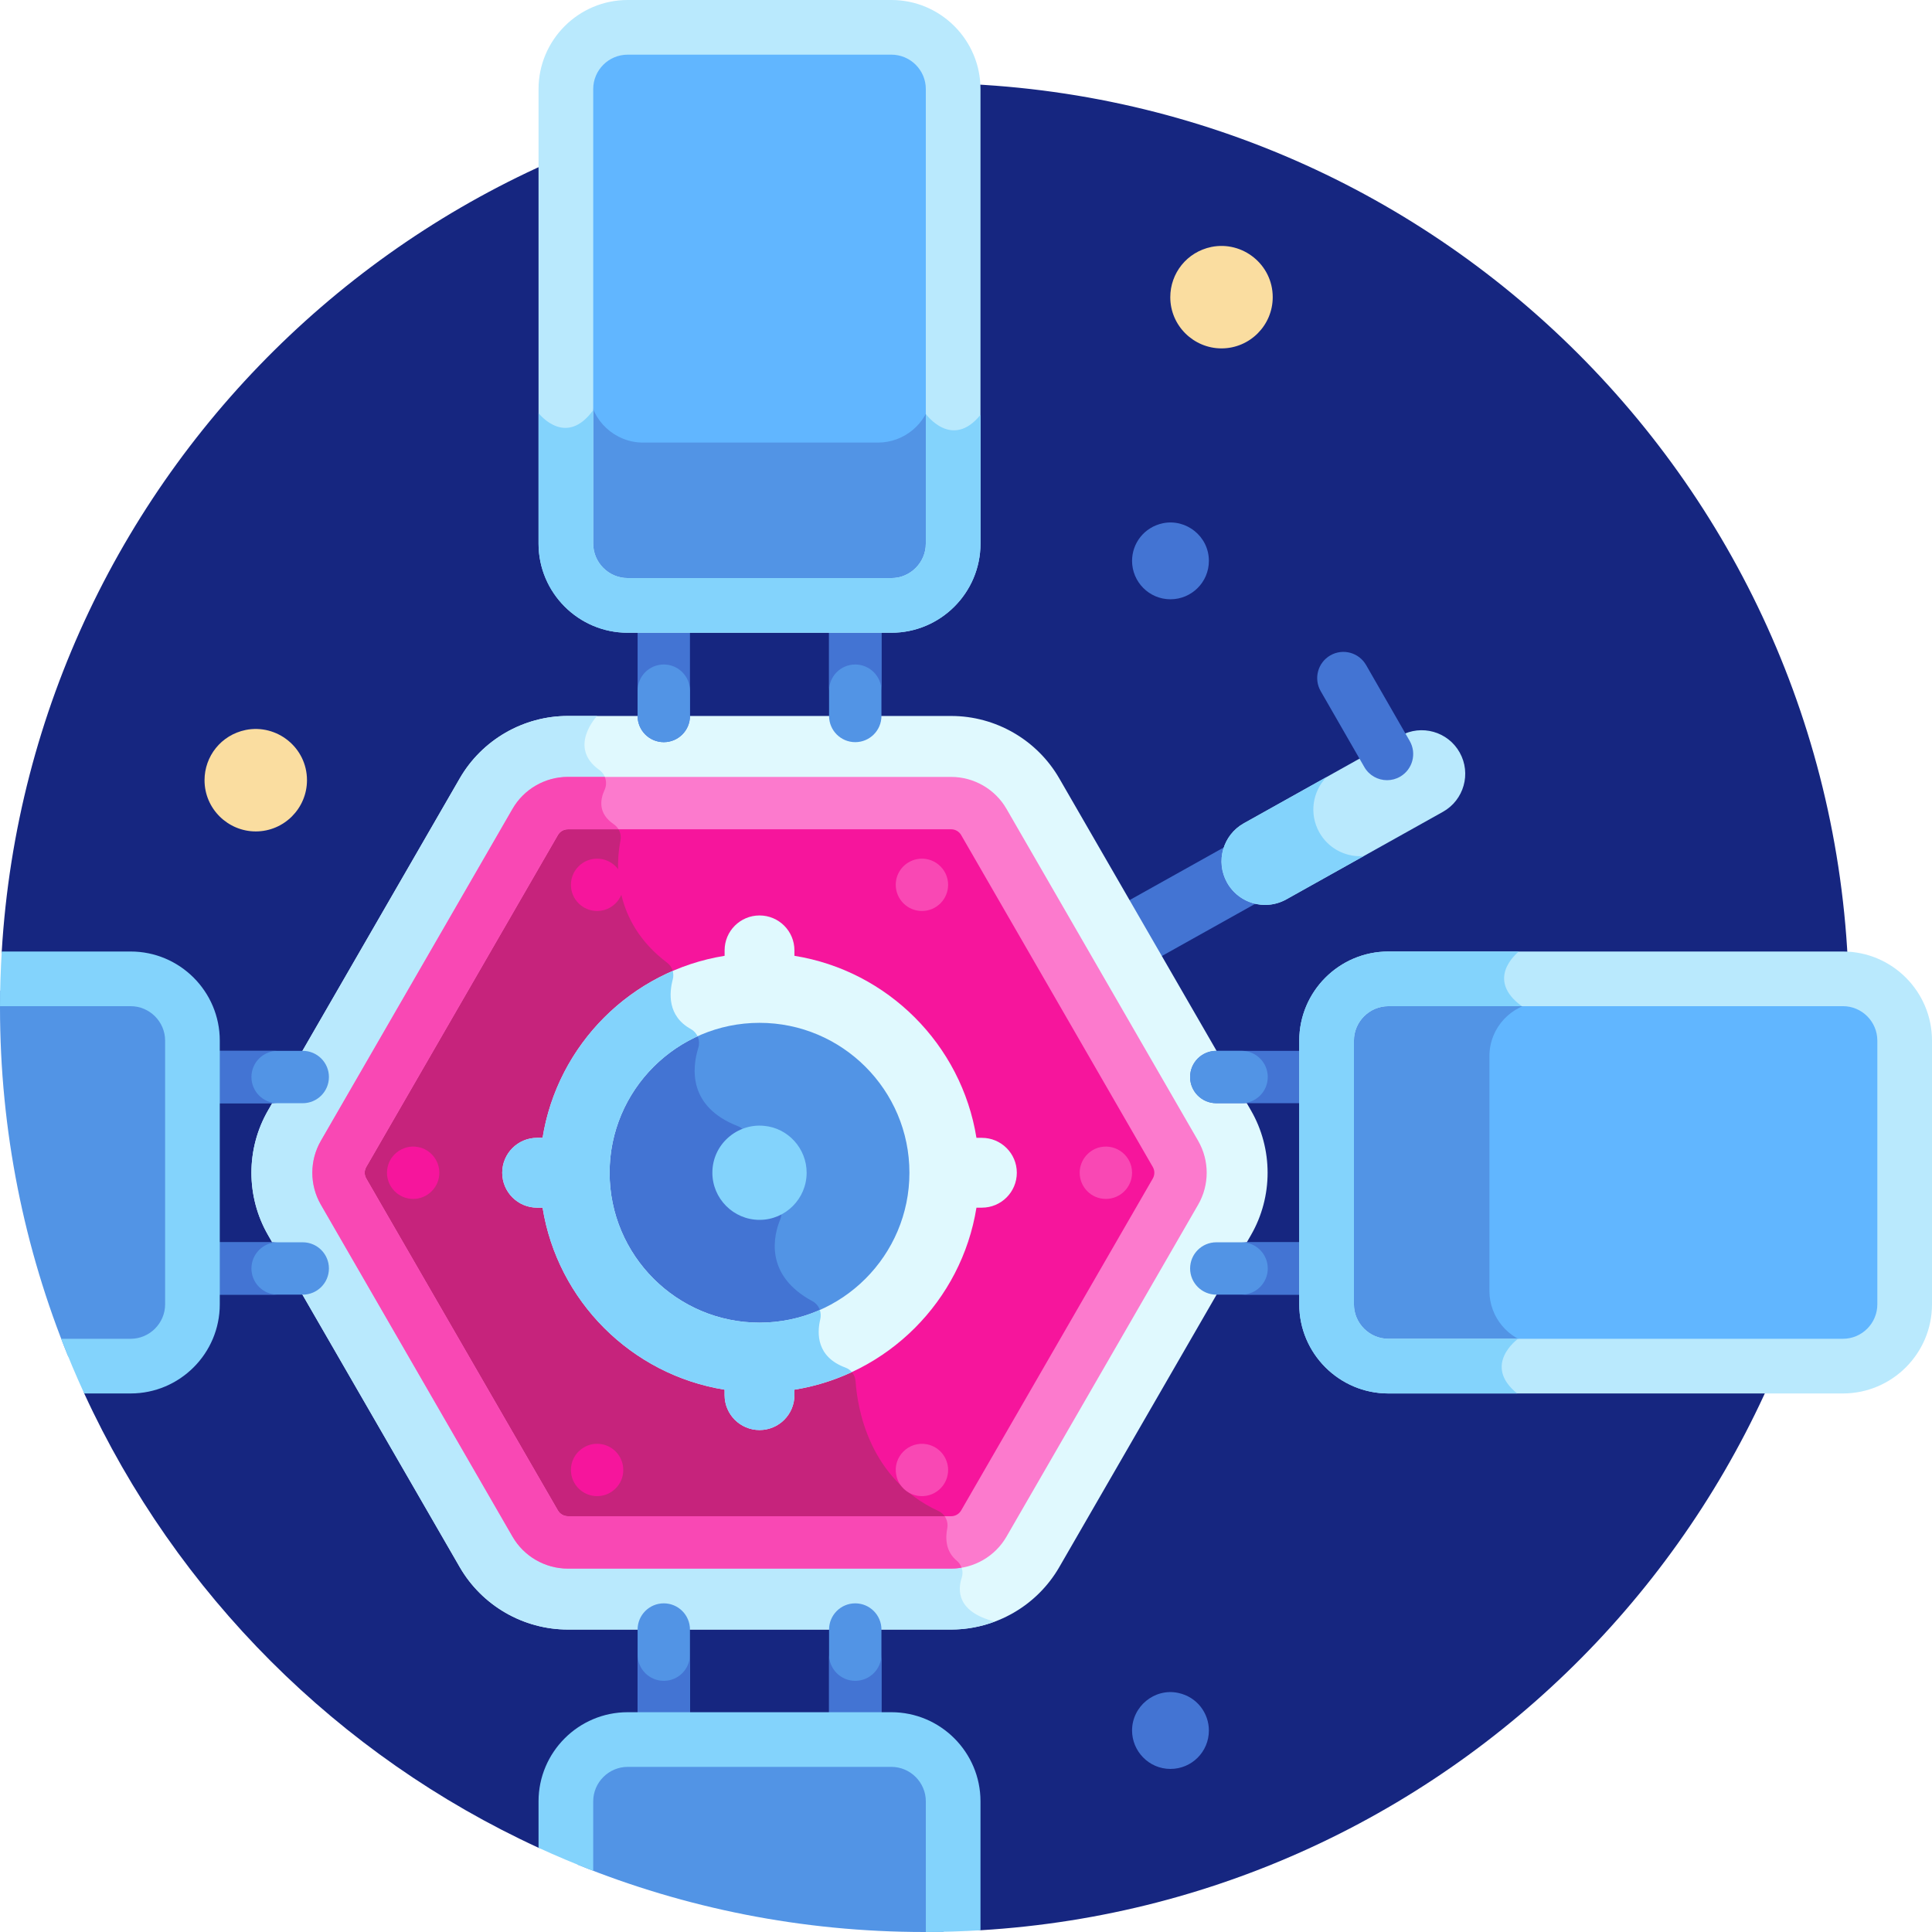
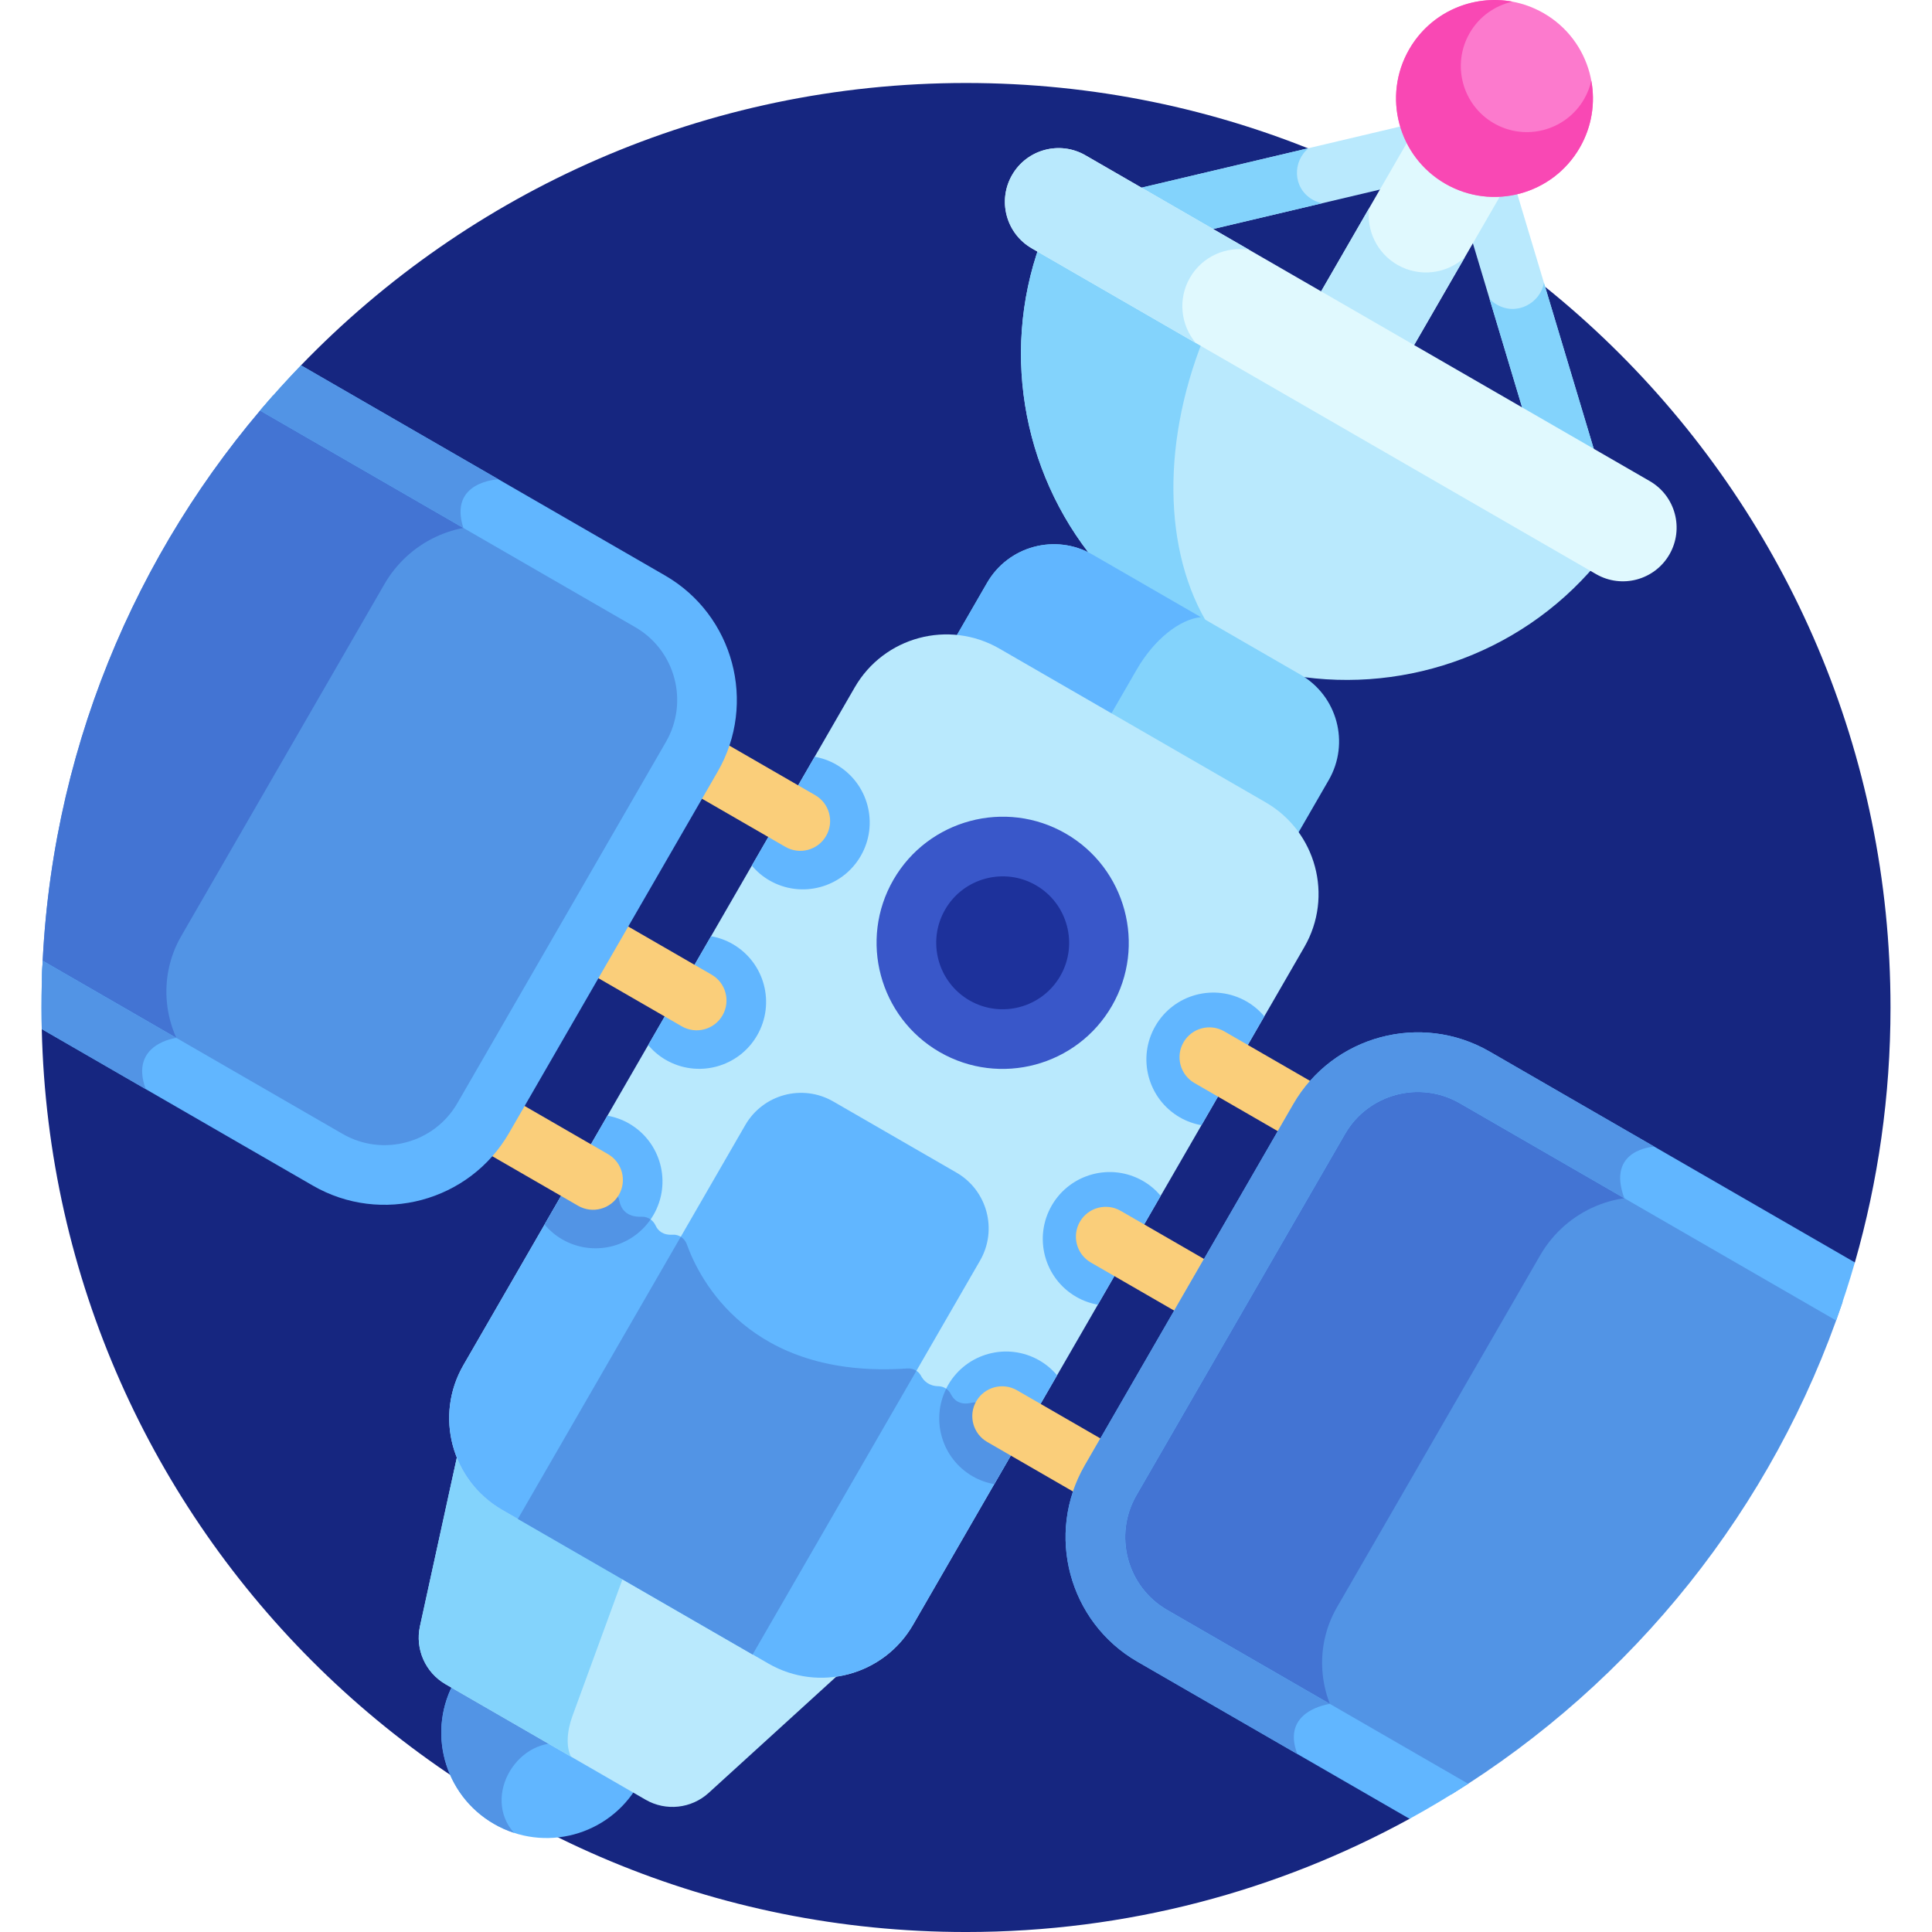
- <svg xmlns="http://www.w3.org/2000/svg" height="512pt" viewBox="0 0 512 512" width="512pt">
-   <path d="m245 22c-130.324 0-236.867 101.762-244.539 230.16l21.859 117.121c24.434 53.102 67.297 95.965 120.398 120.398l117.121 21.859c128.398-7.672 230.16-114.215 230.16-244.539 0-135.309-109.691-245-245-245zm0 0" fill="#162680" />
-   <path d="m327.746 232.184c-1.594-2.848-1.84-6.086-.961-8.98l-28.734 16.062 8.555 14.812 28.984-16.203c-3.203-.637-6.121-2.613-7.844-5.691zm0 0" fill="#4374d3" />
-   <path d="m252.074 431.844h-101.59c-11.777 0-22.75-6.336-28.641-16.535l-50.797-87.984c-5.887-10.195-5.887-22.871 0-33.066l50.797-87.984c5.891-10.199 16.863-16.535 28.641-16.535h101.59c11.777 0 22.75 6.336 28.641 16.535l50.797 87.984c5.887 10.195 5.887 22.871 0 33.066l-50.797 87.984c-5.887 10.199-16.863 16.535-28.641 16.535zm0 0" fill="#e0f9fe" />
-   <path d="m150.484 189.738c-11.777 0-22.75 6.336-28.641 16.535l-50.797 87.984c-5.887 10.195-5.887 22.871 0 33.066l50.797 87.984c5.891 10.199 16.863 16.535 28.641 16.535h101.59c4 0 7.902-.75 11.551-2.113-9.949-2.527-9.887-8.188-8.75-11.656.527-1.609-.012-3.387-1.316-4.469-2.984-2.465-3.031-5.98-2.531-8.531.371-1.902-.551-3.816-2.312-4.629-18.41-8.496-21.488-27.223-21.98-34.395-.109-1.621-1.141-3.059-2.668-3.617-7.68-2.828-7.594-9.027-6.68-12.855.445-1.859-.352-3.816-2.039-4.723-13.031-7.008-10.238-17.664-8.59-21.66.449-1.09.426-2.309-.066-3.375l-8.816-19.199c-.457-.992-1.289-1.77-2.309-2.168-13.238-5.152-12.18-15.379-10.5-20.797.594-1.918-.219-3.977-1.977-4.941-6.254-3.445-5.746-9.602-4.801-13.148.438-1.637-.105-3.391-1.461-4.41-14.645-11-13.629-26.09-12.398-32.41.328-1.676-.379-3.371-1.793-4.328-4.141-2.801-3.633-6.438-2.43-9.047.883-1.91.293-4.129-1.418-5.355-8.426-6.031-.551-14.277-.551-14.277zm0 0" fill="#b9e9fd" />
-   <path d="m150.484 212.828c-3.555 0-6.867 1.914-8.645 4.992l-50.797 87.98c-1.777 3.078-1.777 6.902 0 9.98l50.797 87.98c1.777 3.078 5.09 4.992 8.645 4.992h101.59c3.555 0 6.867-1.914 8.645-4.992l50.797-87.98c1.777-3.078 1.777-6.902 0-9.98l-50.797-87.98c-1.777-3.078-5.09-4.992-8.645-4.992zm0 0" fill="#f6159c" />
-   <path d="m251.027 405.078c.371-1.902-.551-3.82-2.312-4.633-18.41-8.492-21.488-27.223-21.98-34.395-.109-1.621-1.141-3.059-2.668-3.617-7.68-2.824-7.594-9.027-6.68-12.852.445-1.863-.352-3.816-2.039-4.727-13.031-7.008-10.238-17.664-8.59-21.66.449-1.086.426-2.305-.066-3.375l-8.816-19.195c-.457-.996-1.289-1.773-2.309-2.172-13.238-5.152-12.18-15.379-10.5-20.797.594-1.914-.219-3.973-1.977-4.941-6.254-3.445-5.746-9.598-4.801-13.145.438-1.641-.105-3.395-1.461-4.414-14.645-11-13.629-26.086-12.398-32.41.328-1.672-.379-3.371-1.793-4.328-2.504-1.695-3.305-3.695-3.281-5.59h-8.871c-3.551 0-6.867 1.914-8.641 4.992l-50.797 87.98c-1.777 3.078-1.777 6.902 0 9.98l50.797 87.98c1.773 3.078 5.09 4.992 8.641 4.992h100.395c-.18-1.297-.07-2.578.148-3.676zm0 0" fill="#c6237c" />
-   <path d="m252.074 415.691h-101.59c-6.027 0-11.641-3.242-14.652-8.461l-50.797-87.98c-3.012-5.219-3.012-11.699 0-16.918l50.797-87.98c3.012-5.219 8.625-8.461 14.652-8.461h101.59c6.027 0 11.641 3.242 14.656 8.461l50.793 87.98c3.016 5.219 3.016 11.699 0 16.918l-50.793 87.98c-3.012 5.219-8.629 8.461-14.656 8.461zm-101.59-195.922c-1.082 0-2.094.582-2.637 1.52l-50.793 87.98c-.543.938-.543 2.105 0 3.043l50.793 87.98c.535.926 1.57 1.52 2.637 1.52h101.59c1.086 0 2.094-.582 2.637-1.52l50.797-87.98c.539-.938.539-2.105 0-3.043l-50.797-87.98c-.535-.926-1.566-1.52-2.637-1.52zm0 0" fill="#fc7acd" />
-   <path d="m254.832 415.453c-.246-.703-.676-1.348-1.273-1.844-2.984-2.469-3.031-5.98-2.531-8.531.227-1.172-.035-2.344-.68-3.262h-99.863c-1.066 0-2.102-.598-2.633-1.523l-50.797-87.98c-.543-.938-.543-2.102 0-3.043l50.797-87.98c.539-.938 1.551-1.52 2.633-1.52h13.43c-.316-.527-.746-.992-1.277-1.352-4.141-2.801-3.633-6.438-2.43-9.047.527-1.141.52-2.395.066-3.48h-9.789c-6.023 0-11.641 3.242-14.652 8.461l-50.797 87.98c-3.012 5.219-3.012 11.699 0 16.918l50.797 87.98c3.016 5.219 8.629 8.461 14.652 8.461h101.594c.93 0 1.852-.086 2.754-.238zm0 0" fill="#f948b4" />
-   <path d="m250.262 310.789c0 27.055-21.93 48.984-48.98 48.984s-48.98-21.93-48.98-48.984c0-27.051 21.93-48.98 48.98-48.98s48.98 21.93 48.98 48.98zm0 0" fill="#5294e5" />
-   <path d="m201.281 359.773c5.77 0 11.305-1.008 16.449-2.84-1.074-2.543-.836-5.293-.344-7.355.445-1.859-.352-3.816-2.039-4.723-13.035-7.008-10.238-17.664-8.59-21.66.445-1.09.426-2.309-.066-3.375l-8.816-19.199c-.457-.992-1.289-1.77-2.312-2.168-13.238-5.152-12.18-15.379-10.496-20.797.594-1.918-.219-3.977-1.977-4.941-2.559-1.41-3.973-3.273-4.703-5.227-15.512 8.219-26.086 24.523-26.086 43.301 0 27.055 21.93 48.984 48.98 48.984zm0 0" fill="#4374d3" />
-   <path d="m335.598 239.805c-4.16.117-8.242-2.023-10.418-5.91-3.109-5.566-1.121-12.598 4.445-15.711l41.5-23.199c5.566-3.109 12.602-1.121 15.711 4.445 3.109 5.562 1.121 12.598-4.445 15.711l-41.5 23.199c-1.68.938-3.492 1.414-5.293 1.465zm0 0" fill="#b9e9fd" />
-   <path d="m360.789 226.902c-4.461.129-8.84-2.168-11.168-6.332-2.723-4.875-1.793-10.793 1.887-14.617l-21.883 12.23c-5.562 3.113-7.555 10.145-4.441 15.711 2.172 3.887 6.254 6.027 10.418 5.91 1.797-.051 3.609-.527 5.293-1.465l20.559-11.496c-.223.02-.441.055-.664.059zm0 0" fill="#83d3fc" />
-   <path d="m367.578 206.758c-2.402 0-4.738-1.25-6.02-3.484l-11.566-20.121c-1.906-3.324-.762-7.562 2.562-9.473 3.32-1.91 7.562-.766 9.473 2.559l11.562 20.121c1.91 3.324.766 7.566-2.559 9.477-1.09.625-2.277.922-3.453.922zm0 0" fill="#4374d3" />
-   <path d="m244.32 241.422c-3.809 0-6.938-3.094-6.938-6.938 0-3.293 2.289-6.117 5.59-6.801 4.344-.848 8.289 2.496 8.289 6.801 0 3.801-3.074 6.938-6.941 6.938zm0 0" fill="#f948b4" />
-   <path d="m293.066 317.727c-3.902 0-6.938-3.168-6.938-6.938 0-3.496 2.602-6.242 5.578-6.801 4.219-.844 8.301 2.375 8.301 6.801 0 3.82-3.102 6.938-6.941 6.938zm0 0" fill="#f948b4" />
-   <path d="m109.492 317.727c-3.898 0-6.938-3.188-6.938-6.938 0-4.402 4.07-7.648 8.297-6.801 3.148.59 5.578 3.445 5.578 6.801 0 3.848-3.129 6.938-6.938 6.938zm0 0" fill="#f6159c" />
-   <path d="m158.238 241.422c-3.836 0-6.938-3.105-6.938-6.93 0-4.363 3.984-7.652 8.297-6.809 3.332.707 5.578 3.531 5.578 6.809 0 3.859-3.152 6.93-6.938 6.93zm0 0" fill="#f6159c" />
-   <path d="m244.32 396.492c-3.348 0-6.207-2.414-6.797-5.578-.988-4.812 3.285-9.117 8.156-8.16 3.406.707 5.582 3.645 5.582 6.801 0 3.84-3.113 6.938-6.941 6.938zm0 0" fill="#f948b4" />
-   <path d="m158.238 396.492c-3.773 0-6.938-3.059-6.938-6.938 0-4.445 4.121-7.66 8.297-6.801 3.191.609 5.578 3.473 5.578 6.801 0 3.902-3.172 6.938-6.938 6.938zm0 0" fill="#f6159c" />
-   <path d="m80.23 292.359h-24.902c-3.832 0-6.938-3.105-6.938-6.938s3.105-6.938 6.938-6.938h24.902c3.832 0 6.938 3.105 6.938 6.938s-3.105 6.938-6.938 6.938zm0 0" fill="#5294e5" />
-   <path d="m80.23 343.098h-24.902c-3.832 0-6.938-3.105-6.938-6.938 0-3.832 3.105-6.938 6.938-6.938h24.902c3.832 0 6.938 3.105 6.938 6.938 0 3.832-3.105 6.938-6.938 6.938zm0 0" fill="#5294e5" />
-   <g fill="#4374d3">
-     <path d="m66.633 285.422c0-3.832 3.105-6.938 6.938-6.938h-18.242c-3.832 0-6.938 3.105-6.938 6.938s3.105 6.938 6.938 6.938h18.242c-3.832 0-6.938-3.105-6.938-6.938zm0 0" />
-     <path d="m66.633 336.16c0-3.832 3.105-6.938 6.938-6.938h-18.242c-3.832 0-6.938 3.105-6.938 6.938 0 3.832 3.105 6.938 6.938 6.938h18.242c-3.832 0-6.938-3.105-6.938-6.938zm0 0" />
-     <path d="m347.23 292.359h-24.898c-3.832 0-6.941-3.105-6.941-6.938s3.105-6.938 6.941-6.938h24.898c3.836 0 6.941 3.105 6.941 6.938s-3.105 6.938-6.941 6.938zm0 0" />
+ <svg xmlns="http://www.w3.org/2000/svg" height="511pt" viewBox="-10 0 511 511.994" width="511pt">
+   <path d="m481.059 334.555c6.145-21.461 9.441-44.125 9.441-67.562 0-135.309-109.691-245-245.004-245-69.191 0-131.676 28.691-176.227 74.816l-68.699 175.91c3.043 132.664 111.531 239.277 244.93 239.277 42.598 0 82.648-10.879 117.547-30zm0 0" fill="#162680" />
+   <path d="m308.527 61.27 62.523-14.777c4.035-.957 6.535-5.004 5.582-9.039-.953-4.039-5-6.539-9.039-5.586l-78.043 18.445zm0 0" fill="#b9e9fd" />
+   <path d="m337.328 52.898c-5.359-3.094-5.293-10.273-.996-13.641l-46.781 11.055 18.977 10.957 31.375-7.418c-1.531-.297-2.508-.93-2.574-.953zm0 0" fill="#83d3fc" />
+   <path d="m393.602 110.387 18.977 10.957-23.047-76.809c-1.191-3.977-5.383-6.23-9.355-5.039-3.973 1.191-6.23 5.383-5.035 9.355zm0 0" fill="#b9e9fd" />
+   <path d="m398.664 74.965c-.977 5.328-7.156 8.836-12.508 5.746-.715-.41-1.355-.926-1.914-1.52l9.359 31.195 18.977 10.957zm0 0" fill="#83d3fc" />
+   <path d="m265.133 64.641c-10.723 29.816-4.047 62.945 16.496 86.262l47.797 27.598c30.465 6.129 62.496-4.652 82.953-28.844zm0 0" fill="#b9e9fd" />
+   <path d="m308.461 89.66-43.328-25.016c-10.723 29.812-4.047 62.941 16.496 86.258l29.617 17.102c-13.195-19.18-14.473-49.066-2.785-78.344zm0 0" fill="#83d3fc" />
+   <path d="m120.41 483.348c13.352 7.711 30.426 3.137 38.133-10.215l-48.352-27.918c-7.707 13.352-3.133 30.426 10.219 38.133zm0 0" fill="#61b6ff" />
+   <path d="m139.605 462.195-29.41-16.98c-7.711 13.352-3.137 30.426 10.219 38.133 1.707.988 3.477 1.773 5.281 2.363-8.664-9.828 1.238-26.027 13.91-23.516zm0 0" fill="#5294e5" />
+   <path d="m194.176 439.023-70.543-40.727c-5.289-3.055-9.203-7.574-11.535-12.746l-1.219-.703-10.082 46.113c-1.324 6.059 1.422 12.277 6.797 15.379l52.996 30.598c5.371 3.102 12.129 2.371 16.715-1.805l34.895-31.789-1.219-.703c-5.645.566-11.516-.562-16.805-3.617zm0 0" fill="#b9e9fd" />
+   <path d="m141.23 454.68 13.965-38.16-31.559-18.223c-5.293-3.055-9.203-7.574-11.539-12.746l-1.219-.703-10.082 46.113c-1.324 6.059 1.426 12.277 6.797 15.379l33.215 19.176c-1.258-2.539-1.164-6.5.422-10.836zm0 0" fill="#83d3fc" />
+   <path d="m253.297 173.715 70.543 40.723c3.562 2.062 6.5 4.789 8.754 7.93l9.031-15.641c5.648-9.785 2.297-22.293-7.484-27.938l-55.117-31.824c-9.781-5.648-22.289-2.293-27.938 7.488l-9.031 15.641c3.848.383 7.676 1.559 11.242 3.621zm0 0" fill="#83d3fc" />
+   <path d="m290.73 177.457c4.648-8.055 11.41-13.332 17.008-13.91l-28.715-16.582c-9.785-5.648-22.293-2.297-27.938 7.488l-9.031 15.641c3.848.383 7.676 1.559 11.242 3.621l29.695 17.141zm0 0" fill="#61b6ff" />
+   <path d="m193.121 440.848-70.539-40.723c-13.43-7.754-18.027-24.922-10.277-38.348l103.703-179.613c7.75-13.43 24.918-18.027 38.344-10.277l70.539 40.727c13.426 7.754 18.027 24.922 10.277 38.348l-103.703 179.613c-7.75 13.426-24.918 18.027-38.344 10.273zm0 0" fill="#b9e9fd" />
+   <path d="m249.68 372.191c-.828-.492-1.82-.672-2.754-.445-3.156.754-4.707-.812-5.465-2.34-.609-1.234-1.883-2.02-3.258-2.047-2.609-.047-3.957-1.477-4.645-2.789-.688-1.305-2.141-2.02-3.609-1.918-41.879 2.898-55.129-23.695-58.445-32.926-.559-1.559-2.062-2.621-3.715-2.52-2.645.16-3.922-1.086-4.535-2.41-.672-1.441-2.07-2.418-3.66-2.352-4.395.184-5.629-2.469-5.965-4.246-.199-1.043-.781-1.973-1.676-2.539l-9.535-6.035-30.113 52.152c-7.75 13.426-3.148 30.594 10.277 38.348l70.539 40.723c13.426 7.754 30.594 3.152 38.348-10.273l29.758-51.547zm0 0" fill="#61b6ff" />
+   <path d="m267.973 227.758c-12.203-7.047-27.812-2.867-34.859 9.34-7.051 12.207-2.867 27.816 9.34 34.863 12.207 7.047 27.816 2.867 34.863-9.34 7.047-12.207 2.863-27.816-9.344-34.863zm0 0" fill="#1d319b" />
+   <path d="m242.969 310.746-32.641-18.844c-8.168-4.715-18.609-1.918-23.324 6.25l-60.262 104.375 62.215 35.918 60.262-104.371c4.715-8.168 1.914-18.613-6.25-23.328zm0 0" fill="#61b6ff" />
+   <path d="m188.957 438.445 43.398-75.172c-.695-.453-1.547-.68-2.406-.621-41.883 2.895-55.129-23.695-58.445-32.926-.301-.836-.875-1.52-1.594-1.969l-43.168 74.77zm0 0" fill="#5294e5" />
+   <path d="m363.199 93.27 24.805-42.961c-4.879.27-9.891-.828-14.438-3.453-4.551-2.625-8-6.418-10.211-10.773l-24.801 42.957zm0 0" fill="#e0f9fe" />
+   <path d="m359.805 70.172c-5.43-3.137-8.191-9.121-7.484-14.977l-13.766 23.844 24.648 14.227 14.465-25.055c-4.758 4.367-11.977 5.359-17.863 1.961zm0 0" fill="#b9e9fd" />
+   <path d="m412.473 152.145-149.543-86.34c-6.809-3.93-9.137-12.633-5.211-19.438 3.93-6.805 12.633-9.137 19.441-5.207l149.543 86.336c6.805 3.93 9.137 12.633 5.207 19.441-3.93 6.805-12.633 9.137-19.438 5.207zm0 0" fill="#e0f9fe" />
+   <path d="m304.859 73.582c3.277-5.68 9.672-8.414 15.777-7.324l-43.477-25.098c-6.805-3.934-15.508-1.602-19.438 5.207-3.93 6.805-1.598 15.508 5.207 19.438l43.477 25.102c-3.996-4.738-4.824-11.648-1.547-17.324zm0 0" fill="#b9e9fd" />
+   <path d="m238.508 278.801c-15.961-9.215-21.453-29.699-12.238-45.66 9.219-15.965 29.703-21.453 45.664-12.238 15.961 9.219 21.453 29.703 12.234 45.664-9.215 15.961-29.699 21.449-45.66 12.234zm25.52-44.203c-8.41-4.855-19.207-1.965-24.062 6.449-4.859 8.41-1.965 19.203 6.449 24.062 8.41 4.855 19.203 1.965 24.062-6.449 4.855-8.41 1.965-19.207-6.449-24.062zm0 0" fill="#3957c9" />
+   <g fill="#61b6ff">
+     <path d="m307.898 298.188 16.656-28.848c-1.285-1.523-2.836-2.867-4.664-3.922-8.477-4.895-19.312-1.992-24.207 6.484-4.895 8.477-1.992 19.312 6.484 24.207 1.828 1.055 3.77 1.727 5.73 2.078zm0 0" />
+     <path d="m280.441 345.75 16.656-28.852c-1.289-1.523-2.84-2.863-4.668-3.922-8.473-4.891-19.312-1.988-24.207 6.488-4.891 8.477-1.988 19.312 6.488 24.207 1.828 1.055 3.766 1.723 5.73 2.078zm0 0" />
+     <path d="m252.98 393.309 16.656-28.848c-1.285-1.523-2.836-2.867-4.664-3.922-8.477-4.895-19.312-1.988-24.207 6.484-4.895 8.477-1.992 19.312 6.484 24.207 1.828 1.055 3.77 1.727 5.73 2.078zm0 0" />
  </g>
-   <path d="m347.23 343.098h-24.898c-3.832 0-6.941-3.105-6.941-6.938 0-3.832 3.105-6.938 6.941-6.938h24.898c3.836 0 6.941 3.105 6.941 6.938 0 3.832-3.105 6.938-6.941 6.938zm0 0" fill="#5294e5" />
-   <path d="m335.973 285.422c0-3.832-3.105-6.938-6.941-6.938h-6.703c-3.832 0-6.938 3.105-6.938 6.938s3.105 6.938 6.938 6.938h6.703c3.836 0 6.941-3.105 6.941-6.938zm0 0" fill="#5294e5" />
-   <path d="m347.23 329.223h-18.195c3.832 0 6.938 3.105 6.938 6.938 0 3.832-3.105 6.938-6.938 6.938h18.195c3.832 0 6.941-3.105 6.941-6.938 0-3.832-3.109-6.938-6.941-6.938zm0 0" fill="#4374d3" />
-   <path d="m182.848 431.844v24.898c0 3.832-3.105 6.941-6.938 6.941-3.832 0-6.938-3.109-6.938-6.941v-24.898c0-3.832 3.105-6.941 6.938-6.941 3.832 0 6.938 3.109 6.938 6.941zm0 0" fill="#5294e5" />
-   <path d="m233.59 431.844v24.898c0 3.832-3.109 6.941-6.941 6.941-3.832 0-6.938-3.109-6.938-6.941v-24.898c0-3.832 3.105-6.941 6.938-6.941 3.832 0 6.941 3.109 6.941 6.941zm0 0" fill="#5294e5" />
-   <path d="m175.91 445.438c-3.832 0-6.938-3.105-6.938-6.938v18.242c0 3.836 3.105 6.941 6.938 6.941 3.832 0 6.941-3.105 6.941-6.941v-18.242c-.004 3.832-3.109 6.938-6.941 6.938zm0 0" fill="#4374d3" />
-   <path d="m226.648 445.438c-3.832 0-6.938-3.105-6.938-6.938v18.242c0 3.836 3.105 6.941 6.938 6.941 3.832 0 6.941-3.105 6.941-6.941v-18.242c0 3.832-3.109 6.938-6.941 6.938zm0 0" fill="#4374d3" />
-   <path d="m182.848 164.84v24.898c0 3.836-3.105 6.941-6.938 6.941-3.832 0-6.938-3.105-6.938-6.941v-24.898c0-3.832 3.105-6.938 6.938-6.938 3.832 0 6.938 3.105 6.938 6.938zm0 0" fill="#4374d3" />
-   <path d="m233.59 164.84v24.898c0 3.836-3.109 6.941-6.941 6.941-3.832 0-6.938-3.105-6.938-6.941v-24.898c0-3.832 3.105-6.938 6.938-6.938 3.832 0 6.941 3.105 6.941 6.938zm0 0" fill="#5294e5" />
-   <path d="m175.91 176.098c-3.832 0-6.938 3.105-6.938 6.938v6.703c0 3.832 3.105 6.941 6.938 6.941 3.832 0 6.941-3.109 6.941-6.941v-6.703c-.004-3.832-3.109-6.938-6.941-6.938zm0 0" fill="#5294e5" />
-   <path d="m219.711 164.84v18.199c0-3.832 3.105-6.938 6.938-6.938 3.832 0 6.941 3.105 6.941 6.938v-18.199c0-3.832-3.109-6.938-6.941-6.938-3.832 0-6.938 3.105-6.938 6.938zm0 0" fill="#4374d3" />
-   <path d="m18.086 359.508h13.617c8.457 0 15.375-6.961 15.375-15.473 0-8.051 0-44.027 0-52.402v-13.699c0-8.48-6.918-15.414-15.375-15.414-5.906 0-17.688 0-31.648 0-.023 1.492-.055 2.98-.055 4.48 0 32.734 6.438 63.965 18.086 92.508zm0 0" fill="#5294e5" />
-   <path d="m34.629 266.648c5.008-.004 9.129 4.117 9.129 9.125v69.891c0 5.012-4.121 9.129-9.129 9.129h-18.41c1.883 4.906 3.918 9.738 6.102 14.488h12.309c13.016-.004 23.617-10.602 23.613-23.617v-69.887c.004-13.016-10.598-23.617-23.613-23.617h-34.168c-.285 4.793-.449 9.621-.457 14.488zm0 0" fill="#83d3fc" />
-   <path d="m500.754 277.934v66.102c0 8.512-6.918 15.473-15.375 15.473-10.469 0-102.926 0-114.523 0-8.457 0-15.375-6.961-15.375-15.473 0-8.051 0-44.031 0-52.406v-13.695c0-8.48 6.918-15.418 15.375-15.418h114.523c8.457.004 15.375 6.938 15.375 15.418zm0 0" fill="#61b6ff" />
-   <path d="m407.793 265.59c-7.301.633-13.082 6.812-13.082 14.289v12.75 49.469c0 6.984 5.012 12.84 11.59 14.133l-.062 3.277c-16.156 0-30.633 0-35.379 0-8.457 0-15.379-6.961-15.379-15.473 0-8.051 0-44.027 0-52.402v-13.699c0-8.48 6.922-15.414 15.379-15.414h36.988zm0 0" fill="#5294e5" />
-   <path d="m367.93 252.16h120.457c13.016 0 23.613 10.598 23.613 23.613v69.891c0 13.02-10.594 23.613-23.613 23.617h-120.457c-13.016-.004-23.617-10.602-23.613-23.617v-69.887c0-13.02 10.598-23.617 23.613-23.617zm129.582 93.504.004-69.891h-.004c0-5.035-4.094-9.129-9.125-9.129h-120.457c-5.008 0-9.129 4.121-9.125 9.129v69.891c-.004 5.008 4.117 9.129 9.125 9.129h120.457c5.031 0 9.125-4.094 9.125-9.129zm0 0" fill="#b9e9fd" />
-   <path d="m403.309 266.648h-35.379c-5.008 0-9.129 4.117-9.125 9.125v69.891c-.004 5.008 4.117 9.129 9.125 9.129h34.352l-.004.016s-9.57 6.883-.215 14.473h-34.129c-13.02-.004-23.617-10.602-23.617-23.617v-69.887c0-13.016 10.598-23.617 23.613-23.617h34.59c-.734.586-8.902 7.445.789 14.488zm0 0" fill="#83d3fc" />
-   <path d="m234.598 464.922c-8.055 0-44.031 0-52.406 0h-13.699c-8.477 0-15.414 6.918-15.414 15.375v13.855c28.387 11.5 59.41 17.848 91.922 17.848 1.695 0 3.383-.031 5.07-.062 0-15.398 0-27.848 0-31.641 0-8.457-6.965-15.375-15.473-15.375zm0 0" fill="#5294e5" />
-   <path d="m259.84 477.371c0-13.016-10.602-23.617-23.613-23.617h-69.891c-13.016 0-23.613 10.602-23.617 23.613v12.312c4.75 2.184 9.582 4.219 14.488 6.102v-18.41c0-5.012 4.121-9.129 9.129-9.129h69.891c5.008 0 9.129 4.117 9.125 9.129l.004 34.625c4.863-.008 9.691-.168 14.484-.457zm0 0" fill="#83d3fc" />
-   <path d="m168.492 11.246h66.105c8.508 0 15.469 6.918 15.469 15.375v114.523c0 8.457-6.961 15.375-15.469 15.375-8.055 0-44.031 0-52.406 0h-13.699c-8.477 0-15.414-6.918-15.414-15.375 0-18.371 0-93.543 0-114.523 0-8.457 6.938-15.375 15.414-15.375zm0 0" fill="#61b6ff" />
-   <path d="m156.148 104.207c.633 7.301 6.812 13.082 14.289 13.082h12.75 49.469c6.984 0 12.84-5.012 14.133-11.59l3.277.062v35.379c0 8.457-6.961 15.379-15.469 15.379-8.055 0-44.031 0-52.406 0h-13.699c-8.477 0-15.414-6.922-15.414-15.379 0-7.836 0-21.863 0-36.988zm0 0" fill="#5294e5" />
-   <path d="m142.719 144.07v-120.457c.004-13.016 10.602-23.613 23.617-23.613h69.891c13.02 0 23.613 10.594 23.613 23.613v120.457c0 13.016-10.602 23.617-23.613 23.613h-69.891c-13.016 0-23.613-10.598-23.617-23.613zm93.504-129.582-69.887-.004-.004.004c-5.031 0-9.129 4.094-9.125 9.125v120.457c-.004 5.008 4.117 9.129 9.129 9.125h69.891c5.008.004 9.125-4.117 9.125-9.125v-120.457c.004-5.031-4.094-9.125-9.129-9.125zm0 0" fill="#b9e9fd" />
-   <path d="m157.207 108.691v35.379c0 5.008 4.121 9.129 9.129 9.125h69.891c5.008.004 9.129-4.117 9.125-9.125v-34.352l.02.004s6.883 9.57 14.469.215v34.129c0 13.02-10.602 23.617-23.613 23.617h-69.891c-13.016 0-23.613-10.598-23.617-23.613v-34.59c.586.734 7.449 8.902 14.488-.789zm0 0" fill="#83d3fc" />
-   <path d="m201.285 323.277c-6.941 0-12.5-5.672-12.5-12.488 0-7.555 6.613-13.148 13.723-12.426 6.301.574 11.258 5.953 11.258 12.426 0 6.867-5.578 12.488-12.48 12.488zm0 0" fill="#83d3fc" />
-   <path d="m260.215 301.539h-1.445c-3.965-24.711-23.527-44.273-48.238-48.238v-1.445c0-5.109-4.141-9.25-9.25-9.25s-9.254 4.141-9.254 9.25v1.445c-24.711 3.965-44.273 23.527-48.238 48.238h-1.445c-5.109 0-9.25 4.145-9.25 9.25 0 5.109 4.141 9.254 9.25 9.254h1.445c3.965 24.711 23.527 44.273 48.238 48.238v1.445c0 5.109 4.145 9.25 9.254 9.25s9.25-4.141 9.25-9.25v-1.445c24.711-3.965 44.273-23.527 48.238-48.238h1.445c5.109 0 9.254-4.145 9.254-9.254 0-5.105-4.145-9.25-9.254-9.25zm-58.934 48.98c-21.91 0-39.73-17.82-39.73-39.727s17.82-39.73 39.73-39.73c21.906 0 39.727 17.824 39.727 39.73s-17.82 39.727-39.727 39.727zm0 0" fill="#e0f9fe" />
-   <path d="m143.789 320.043c3.965 24.715 23.527 44.273 48.238 48.238v1.445c0 5.109 4.145 9.25 9.254 9.25s9.25-4.141 9.25-9.25v-1.445c5.348-.855 10.449-2.449 15.211-4.66-.441-.523-1.008-.941-1.676-1.188-7.68-2.824-7.594-9.027-6.68-12.852.195-.828.137-1.668-.125-2.43-4.895 2.16-10.297 3.367-15.984 3.367-21.906 0-39.727-17.82-39.727-39.727 0-16.055 9.574-29.902 23.309-36.164-.363-.789-.961-1.469-1.77-1.914-6.258-3.445-5.746-9.598-4.801-13.145.203-.758.188-1.535-.012-2.258-17.977 7.762-31.297 24.32-34.488 44.227h-1.445c-5.109 0-9.25 4.145-9.25 9.254s4.141 9.25 9.25 9.25zm0 0" fill="#83d3fc" />
-   <path d="m310.188 468.785c-5.781 0-10.18-4.758-10.18-10.18 0-6.371 5.91-11.27 12.176-9.977 5.066 1.051 8.184 5.406 8.184 9.977 0 5.648-4.57 10.18-10.18 10.18zm0 0" fill="#4374d3" />
-   <path d="m323.711 92.328c-7.355 0-13.574-5.98-13.574-13.574 0-6.309 4.355-11.965 10.914-13.316 8.25-1.652 16.234 4.648 16.234 13.316 0 7.461-6.074 13.574-13.574 13.574zm0 0" fill="#fadda0" />
-   <path d="m67.777 220.336c-7.355 0-13.574-5.98-13.574-13.574 0-6.309 4.355-11.965 10.914-13.316 8.25-1.652 16.238 4.648 16.238 13.316-.004 7.457-6.078 13.574-13.578 13.574zm0 0" fill="#fadda0" />
-   <path d="m310.188 158.816c-5.695 0-10.18-4.645-10.18-10.18 0-4.672 3.219-8.945 8.195-9.977 6.168-1.246 12.164 3.48 12.164 9.977 0 5.699-4.637 10.18-10.18 10.18zm0 0" fill="#4374d3" />
+   <path d="m249.68 372.191c-.828-.492-1.82-.672-2.754-.445-3.156.754-4.707-.812-5.465-2.34-.277-.566-.703-1.031-1.207-1.379-4.125 8.309-1.148 18.5 7 23.203 1.824 1.055 3.766 1.727 5.727 2.078l8.246-14.281zm0 0" fill="#5294e5" />
+   <path d="m188.738 229.391 16.656-28.848c1.965.352 3.902 1.023 5.73 2.078 8.473 4.895 11.379 15.73 6.484 24.207s-15.73 11.379-24.207 6.484c-1.828-1.055-3.379-2.398-4.664-3.922zm0 0" fill="#61b6ff" />
+   <path d="m161.277 276.953 16.656-28.852c1.965.352 3.902 1.023 5.73 2.078 8.477 4.895 11.379 15.734 6.484 24.207-4.891 8.477-15.73 11.379-24.207 6.488-1.824-1.055-3.375-2.398-4.664-3.922zm0 0" fill="#61b6ff" />
+   <path d="m133.82 324.512 16.656-28.848c1.965.352 3.902 1.023 5.73 2.078 8.473 4.895 11.379 15.73 6.484 24.207-4.895 8.477-15.73 11.379-24.207 6.484-1.828-1.055-3.379-2.398-4.664-3.922zm0 0" fill="#61b6ff" />
+   <path d="m138.484 328.434c8.055 4.652 18.23 2.25 23.422-5.27-.66-.48-1.457-.754-2.312-.719-4.395.184-5.629-2.469-5.969-4.246-.195-1.043-.777-1.973-1.676-2.539l-9.535-6.035-8.594 14.887c1.285 1.523 2.836 2.867 4.664 3.922zm0 0" fill="#5294e5" />
+   <path d="m334.969 303.715-28.93-16.703c-3.781-2.184-5.078-7.02-2.895-10.801 2.184-3.781 7.02-5.078 10.797-2.895l28.934 16.703c3.781 2.184 5.074 7.02 2.895 10.801-2.184 3.781-7.02 5.074-10.801 2.895zm0 0" fill="#face7a" />
+   <path d="m280.051 398.836-28.93-16.707c-3.781-2.18-5.078-7.016-2.895-10.797 2.184-3.781 7.02-5.078 10.797-2.895l28.934 16.703c3.781 2.184 5.074 7.02 2.895 10.801-2.184 3.781-7.02 5.074-10.801 2.895zm0 0" fill="#face7a" />
+   <path d="m307.512 351.273-28.934-16.703c-3.781-2.184-5.074-7.02-2.895-10.801 2.184-3.781 7.02-5.074 10.801-2.891l28.93 16.703c3.781 2.18 5.078 7.016 2.895 10.797s-7.016 5.078-10.797 2.895zm0 0" fill="#face7a" />
+   <path d="m381.621 289.398c-13.871-8.008-31.973-2.871-40.223 11.418-18.617 32.246-43.039 74.543-52.945 91.703-8.008 13.875-3.211 31.777 10.66 39.785 17.188 9.922 56.16 32.426 74.945 43.27 48.273-29.816 85.418-75.906 103.77-130.629-37.285-21.527-61.656-35.602-96.207-55.547zm0 0" fill="#5294e5" />
+   <path d="m343.816 425.926c10.07-17.445 34.902-60.453 53.828-93.234 7.043-12.199 21.145-17.832 33.832-14.512-16.051-9.266-31.52-18.195-49.852-28.781-13.875-8.008-31.973-2.871-40.227 11.418-18.613 32.246-43.035 74.543-52.941 91.703-8.012 13.875-3.215 31.777 10.656 39.785 10.801 6.234 30.199 17.434 47.785 27.59-7.84-9.273-9.48-22.887-3.082-33.969zm0 0" fill="#4374d3" />
+   <path d="m398.602 3.504c-12.48-7.203-28.434-2.93-35.641 9.551-7.203 12.477-2.926 28.434 9.551 35.637 12.477 7.203 28.434 2.93 35.637-9.551 7.203-12.477 2.93-28.43-9.547-35.637zm0 0" fill="#fc7acd" />
+   <path d="m411.211 21.387c-.379 1.668-1.012 3.312-1.91 4.871-4.836 8.371-15.543 11.242-23.914 6.406-8.371-4.832-11.242-15.539-6.406-23.91 2.547-4.418 6.738-7.285 11.352-8.316-10.566-1.965-21.688 2.766-27.367 12.605-7.207 12.477-2.93 28.434 9.547 35.637 12.477 7.207 28.434 2.93 35.637-9.547 3.227-5.586 4.145-11.863 3.062-17.746zm0 0" fill="#f948b4" />
+   <path d="m298.812 426.652c-10.625-6.133-14.281-19.77-8.145-30.398l55.281-95.75c6.137-10.625 19.773-14.277 30.398-8.145l99.738 57.582c1.816-5.055 3.48-10.184 4.973-15.387l-96.805-55.887c-18.176-10.496-41.504-4.246-51.996 13.93l-55.281 95.75c-10.496 18.18-4.246 41.504 13.93 52l72.141 41.648c5.305-2.906 10.484-6.004 15.543-9.285zm0 0" fill="#61b6ff" />
+   <path d="m168.699 207.719 28.934 16.703c3.781 2.184 8.617.887 10.797-2.895 2.184-3.781.887-8.617-2.891-10.801l-28.934-16.703c-3.781-2.184-8.617-.887-10.797 2.895-2.184 3.785-.891 8.617 2.891 10.801zm0 0" fill="#face7a" />
+   <path d="m113.781 302.84 28.934 16.703c3.781 2.184 8.617.887 10.797-2.895 2.184-3.781.891-8.613-2.891-10.797l-28.934-16.707c-3.781-2.18-8.617-.887-10.797 2.895-2.184 3.781-.891 8.617 2.891 10.801zm0 0" fill="#face7a" />
+   <path d="m141.242 255.277 28.93 16.703c3.781 2.184 8.617.891 10.801-2.895 2.184-3.781.887-8.613-2.895-10.797l-28.93-16.703c-3.781-2.184-8.617-.891-10.801 2.891-2.184 3.785-.887 8.617 2.895 10.801zm0 0" fill="#face7a" />
+   <path d="m157.77 160.156c-40.352-23.297-79.77-46.055-95.879-55.355-36.578 41.375-59.605 95.508-61.285 155.16l49.93 28.828c1.031-1.785 1.074-1.859 0 0l24.727 14.273c13.871 8.012 31.777 3.215 39.785-10.66 10.094-17.48 41.043-71.086 52.945-91.699 8.25-14.293 3.652-32.535-10.223-40.547zm0 0" fill="#5294e5" />
+   <path d="m122.406 139.742c-26.484-15.293-49.227-28.422-60.516-34.941-36.578 41.375-59.605 95.508-61.285 155.16l34.75 20.062c2.102.547 3.891 1.203 5.27 2-7.844-9.273-9.484-22.887-3.086-33.969 10.07-17.445 34.898-60.449 53.828-93.234 6.527-11.309 19.125-16.965 31.039-15.078zm0 0" fill="#4374d3" />
+   <path d="m165.75 152.512-96.48-55.703c-3.746 3.879-7.359 7.883-10.844 11.996l99.418 57.398c10.625 6.137 14.281 19.773 8.145 30.398l-55.281 95.75c-6.137 10.629-19.773 14.281-30.398 8.148l-79.5-45.902c-.207 4.109-.312 8.238-.312 12.395 0 1.918.031 3.824.074 5.727l71.832 41.473c18.176 10.496 41.5 4.246 51.996-13.934l55.281-95.75c10.496-18.176 4.246-41.5-13.93-51.996zm0 0" fill="#61b6ff" />
+   <path d="m427.91 303.871-43.656-25.203c-18.176-10.496-41.504-4.246-51.996 13.93l-55.281 95.75c-10.496 18.18-4.246 41.504 13.934 52l42.402 24.484c-4.48-11.621 8.625-13.281 8.625-13.281l-43.125-24.898c-10.625-6.133-14.281-19.77-8.145-30.398l55.281-95.75c6.137-10.625 19.773-14.281 30.398-8.145l43.617 25.184c-4.871-13.117 7.945-13.672 7.945-13.672zm0 0" fill="#5294e5" />
+   <path d="m36.238 275.055-35.43-20.453c-.207 4.105-.312 8.234-.312 12.395 0 1.914.031 3.82.074 5.723l27.551 15.91c-4.422-12.074 8.113-13.574 8.117-13.574zm0 0" fill="#5294e5" />
+   <path d="m58.426 108.809 53.871 31.102c-4.004-12.418 9.312-12.883 9.312-12.883l-52.34-30.219c-3.746 3.879-7.359 7.883-10.844 12zm0 0" fill="#5294e5" />
</svg>
